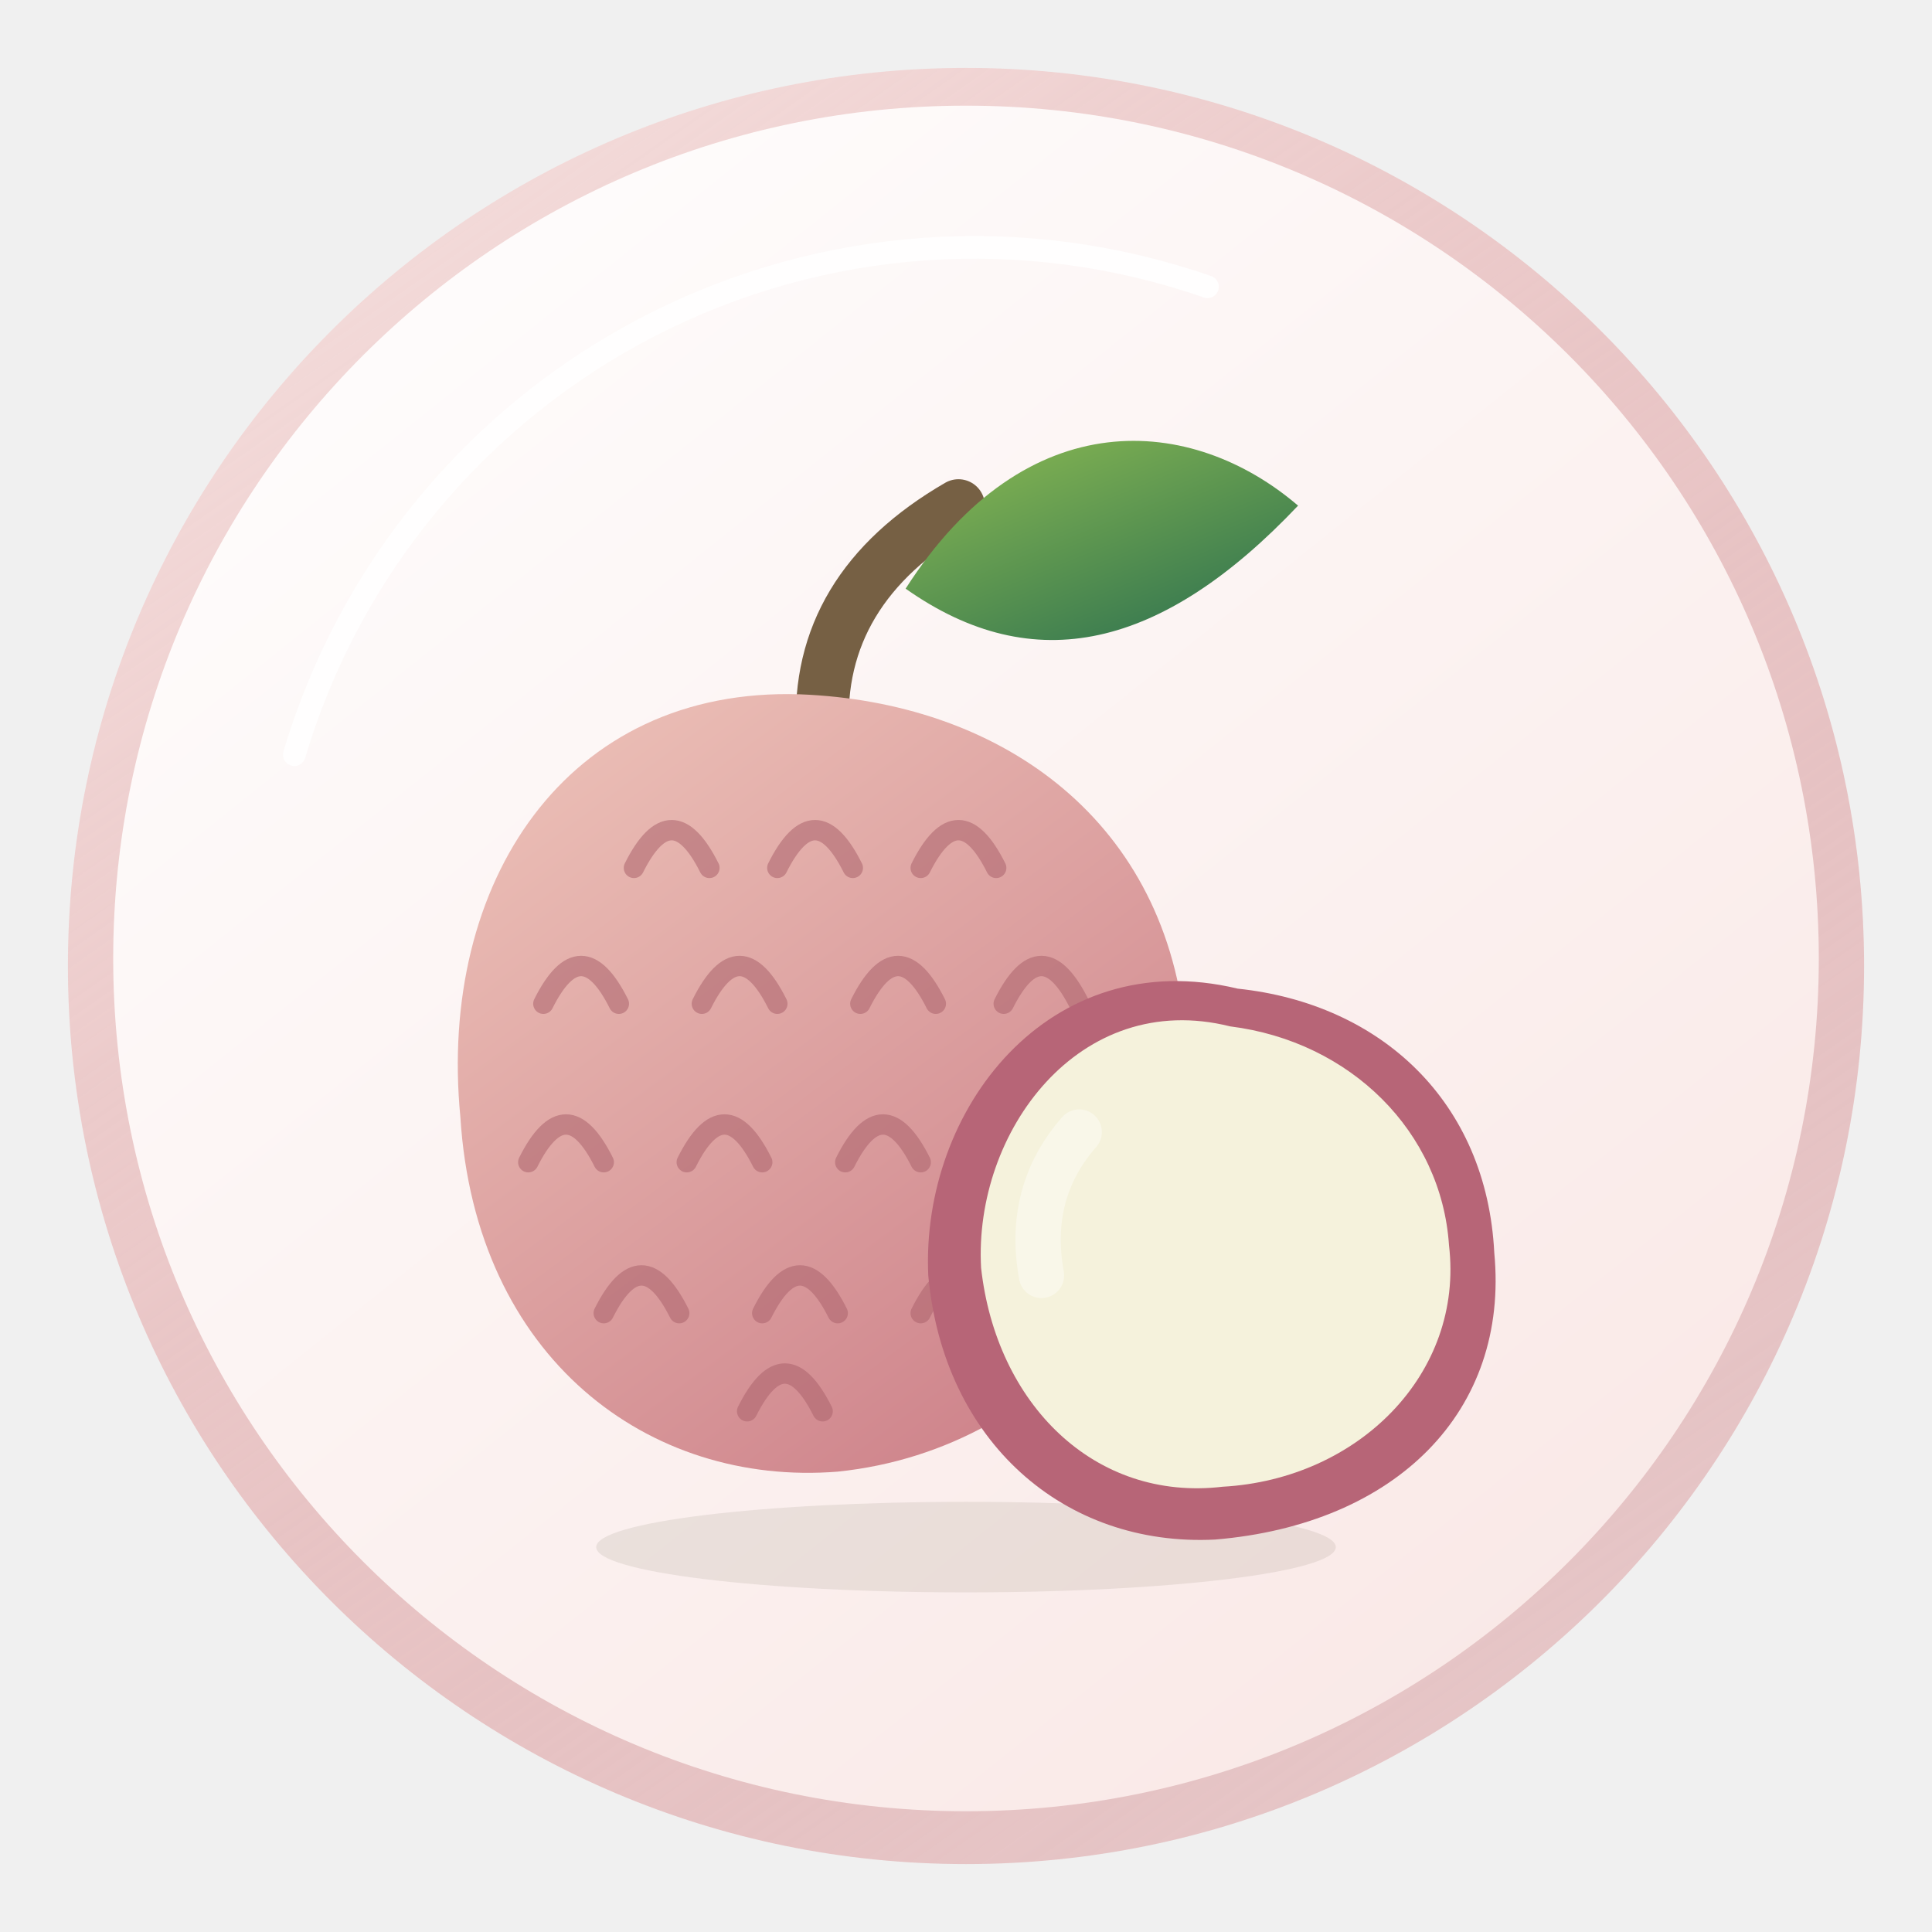
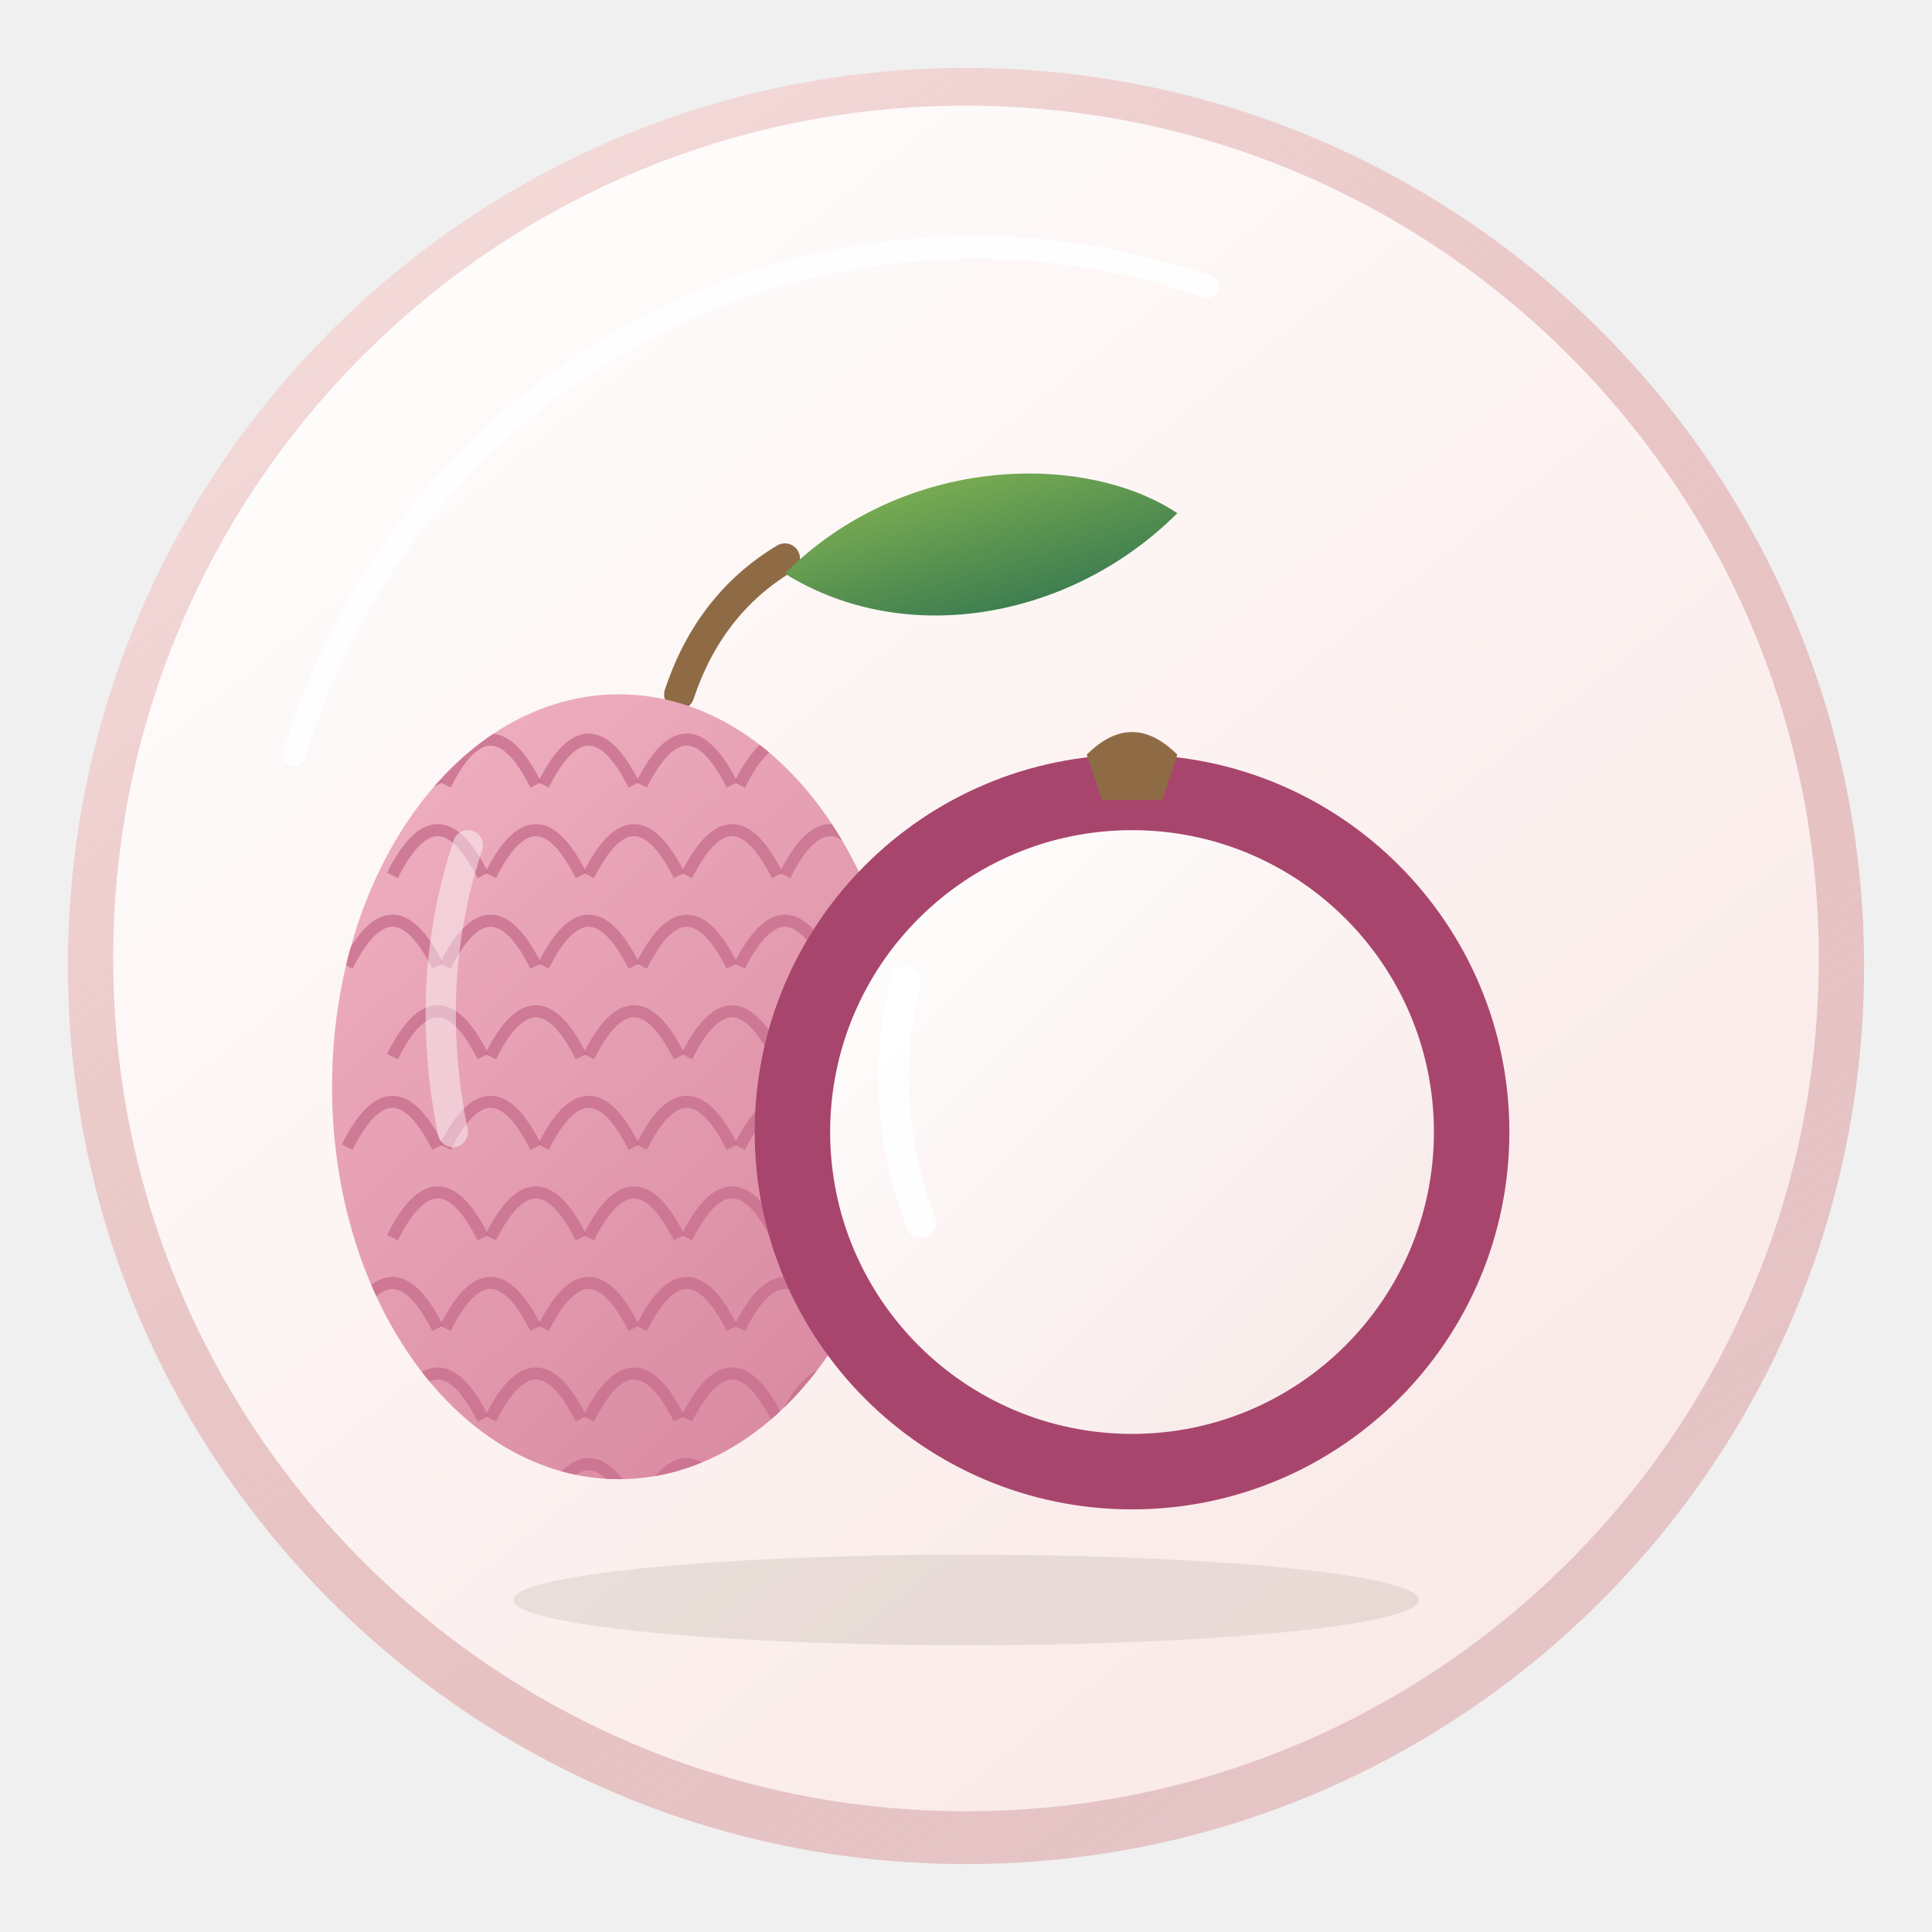
<svg xmlns="http://www.w3.org/2000/svg" width="256" height="256" viewBox="0 0 256 256" role="img" aria-labelledby="title">
  <defs>
    <linearGradient id="bg" x1="0" y1="0" x2="0.8" y2="1">
      <stop stop-color="#FFFFFF" />
      <stop offset="1" stop-color="#F9E8E6" />
    </linearGradient>
    <linearGradient id="rim" x1="0" y1="0" x2="0.7" y2="1">
      <stop stop-color="#F9E8E6" />
      <stop offset="1" stop-color="#D58184" stop-opacity="0.38" />
    </linearGradient>
    <linearGradient id="leaf" x1="0" y1="0" x2="0.8" y2="1">
      <stop stop-color="#8DBB51" />
      <stop offset="1" stop-color="#317450" />
    </linearGradient>
    <linearGradient id="f" x1="0.15" y1="0" x2="0.85" y2="1">
-       <stop stop-color="#ECC0B7" />
-       <stop offset="1" stop-color="#CC7F88" />
+       <stop stop-color="#EFB0C0" />
+       <stop offset="1" stop-color="#D888A0" />
+     </linearGradient>
+     <clipPath id="ly">
+       <ellipse cx="82" cy="144" rx="38" ry="52" />
+     </clipPath>
+     <linearGradient id="flesh" x1="0" y1="0" x2="1" y2="1">
+       <stop stop-color="#FFFFFF" />
+       <stop offset="1" stop-color="#F7E8E6" />
    </linearGradient>
  </defs>
  <circle cx="128" cy="128" r="119" fill="url(#rim)" />
  <circle cx="128" cy="127" r="113" fill="url(#bg)" />
  <path d="M39 100A94 94 0 0 1 160 38" fill="none" stroke="#FFF" stroke-width="3" stroke-linecap="round" opacity="0.85" />
-   <ellipse cx="128" cy="205" rx="49" ry="6" fill="#6F6250" opacity="0.12" />
-   <path d="M109 97Q108 78 127 67" fill="none" stroke="#766044" stroke-width="7" stroke-linecap="round" />
-   <path d="M120 78C136 53 158 55 172 67C154 86 137 90 120 78Z" fill="url(#leaf)" />
-   <path d="M106 92C75 91 58 117 61 148C63 180 86 197 111 195C140 192 161 166 157 136C154 108 132 93 106 92Z" fill="url(#f)" />
-   <path d="M84 115Q89 105 94 115" fill="none" stroke="#AB626C" stroke-width="2.7" stroke-linecap="round" opacity="0.55" />
-   <path d="M103 115Q108 105 113 115" fill="none" stroke="#AB626C" stroke-width="2.7" stroke-linecap="round" opacity="0.55" />
-   <path d="M122 115Q127 105 132 115" fill="none" stroke="#AB626C" stroke-width="2.7" stroke-linecap="round" opacity="0.55" />
-   <path d="M72 133Q77 123 82 133" fill="none" stroke="#AB626C" stroke-width="2.7" stroke-linecap="round" opacity="0.55" />
-   <path d="M93 133Q98 123 103 133" fill="none" stroke="#AB626C" stroke-width="2.7" stroke-linecap="round" opacity="0.55" />
-   <path d="M114 133Q119 123 124 133" fill="none" stroke="#AB626C" stroke-width="2.7" stroke-linecap="round" opacity="0.55" />
-   <path d="M133 133Q138 123 143 133" fill="none" stroke="#AB626C" stroke-width="2.7" stroke-linecap="round" opacity="0.55" />
-   <path d="M70 154Q75 144 80 154" fill="none" stroke="#AB626C" stroke-width="2.7" stroke-linecap="round" opacity="0.55" />
-   <path d="M91 154Q96 144 101 154" fill="none" stroke="#AB626C" stroke-width="2.7" stroke-linecap="round" opacity="0.55" />
-   <path d="M112 154Q117 144 122 154" fill="none" stroke="#AB626C" stroke-width="2.7" stroke-linecap="round" opacity="0.55" />
-   <path d="M133 154Q138 144 143 154" fill="none" stroke="#AB626C" stroke-width="2.7" stroke-linecap="round" opacity="0.55" />
-   <path d="M80 174Q85 164 90 174" fill="none" stroke="#AB626C" stroke-width="2.7" stroke-linecap="round" opacity="0.55" />
-   <path d="M101 174Q106 164 111 174" fill="none" stroke="#AB626C" stroke-width="2.7" stroke-linecap="round" opacity="0.55" />
-   <path d="M122 174Q127 164 132 174" fill="none" stroke="#AB626C" stroke-width="2.7" stroke-linecap="round" opacity="0.55" />
-   <path d="M99 187Q104 177 109 187" fill="none" stroke="#AB626C" stroke-width="2.7" stroke-linecap="round" opacity="0.55" />
-   <path d="M164 131C139 125 122 147 123 169C125 191 141 205 161 204C185 202 200 187 198 166C197 146 183 133 164 131Z" fill="#B76577" />
-   <path d="M163 136C143 131 129 150 130 168C132 186 145 199 162 197C180 196 194 182 192 165C191 150 179 138 163 136Z" fill="#F5F2DC" />
-   <path d="M143 150Q136 158 138 169" fill="none" stroke="#FFFFFF" stroke-opacity="0.38" stroke-width="6" stroke-linecap="round" />
+   <ellipse cx="128" cy="212" rx="60" ry="6" fill="#6F6250" opacity="0.13" />
+   <path d="M90 92Q94 80 104 74" fill="none" stroke="#8F6B45" stroke-width="4" stroke-linecap="round" />
+   <path d="M104 76C120 60 144 60 156 68C142 82 120 86 104 76Z" fill="url(#leaf)" />
+   <ellipse cx="82" cy="144" rx="38" ry="52" fill="url(#f)" />
+   <g clip-path="url(#ly)">
+     <path d="M46 104Q52 92 58 104" fill="none" stroke="#C86F8E" stroke-width="1.6" opacity="0.8" />
+     <path d="M59 104Q65 92 71 104" fill="none" stroke="#C86F8E" stroke-width="1.6" opacity="0.8" />
+     <path d="M72 104Q78 92 84 104" fill="none" stroke="#C86F8E" stroke-width="1.6" opacity="0.8" />
+     <path d="M85 104Q91 92 97 104" fill="none" stroke="#C86F8E" stroke-width="1.6" opacity="0.8" />
+     <path d="M98 104Q104 92 110 104" fill="none" stroke="#C86F8E" stroke-width="1.6" opacity="0.8" />
+     <path d="M111 104Q117 92 123 104" fill="none" stroke="#C86F8E" stroke-width="1.6" opacity="0.8" />
+     <path d="M52 116Q58 104 64 116" fill="none" stroke="#C86F8E" stroke-width="1.6" opacity="0.8" />
+     <path d="M65 116Q71 104 77 116" fill="none" stroke="#C86F8E" stroke-width="1.6" opacity="0.8" />
+     <path d="M78 116Q84 104 90 116" fill="none" stroke="#C86F8E" stroke-width="1.6" opacity="0.8" />
+     <path d="M91 116Q97 104 103 116" fill="none" stroke="#C86F8E" stroke-width="1.6" opacity="0.8" />
+     <path d="M104 116Q110 104 116 116" fill="none" stroke="#C86F8E" stroke-width="1.6" opacity="0.8" />
+     <path d="M117 116Q123 104 129 116" fill="none" stroke="#C86F8E" stroke-width="1.6" opacity="0.8" />
+     <path d="M46 128Q52 116 58 128" fill="none" stroke="#C86F8E" stroke-width="1.6" opacity="0.8" />
+     <path d="M59 128Q65 116 71 128" fill="none" stroke="#C86F8E" stroke-width="1.6" opacity="0.8" />
+     <path d="M72 128Q78 116 84 128" fill="none" stroke="#C86F8E" stroke-width="1.6" opacity="0.8" />
+     <path d="M85 128Q91 116 97 128" fill="none" stroke="#C86F8E" stroke-width="1.6" opacity="0.8" />
+     <path d="M98 128Q104 116 110 128" fill="none" stroke="#C86F8E" stroke-width="1.6" opacity="0.8" />
+     <path d="M111 128Q117 116 123 128" fill="none" stroke="#C86F8E" stroke-width="1.6" opacity="0.8" />
+     <path d="M52 140Q58 128 64 140" fill="none" stroke="#C86F8E" stroke-width="1.6" opacity="0.8" />
+     <path d="M65 140Q71 128 77 140" fill="none" stroke="#C86F8E" stroke-width="1.6" opacity="0.8" />
+     <path d="M78 140Q84 128 90 140" fill="none" stroke="#C86F8E" stroke-width="1.6" opacity="0.8" />
+     <path d="M91 140Q97 128 103 140" fill="none" stroke="#C86F8E" stroke-width="1.6" opacity="0.8" />
+     <path d="M104 140Q110 128 116 140" fill="none" stroke="#C86F8E" stroke-width="1.6" opacity="0.8" />
+     <path d="M117 140Q123 128 129 140" fill="none" stroke="#C86F8E" stroke-width="1.6" opacity="0.8" />
+     <path d="M46 152Q52 140 58 152" fill="none" stroke="#C86F8E" stroke-width="1.6" opacity="0.8" />
+     <path d="M59 152Q65 140 71 152" fill="none" stroke="#C86F8E" stroke-width="1.6" opacity="0.8" />
+     <path d="M72 152Q78 140 84 152" fill="none" stroke="#C86F8E" stroke-width="1.6" opacity="0.8" />
+     <path d="M85 152Q91 140 97 152" fill="none" stroke="#C86F8E" stroke-width="1.6" opacity="0.8" />
+     <path d="M98 152Q104 140 110 152" fill="none" stroke="#C86F8E" stroke-width="1.6" opacity="0.8" />
+     <path d="M111 152Q117 140 123 152" fill="none" stroke="#C86F8E" stroke-width="1.6" opacity="0.8" />
+     <path d="M52 164Q58 152 64 164" fill="none" stroke="#C86F8E" stroke-width="1.6" opacity="0.8" />
+     <path d="M65 164Q71 152 77 164" fill="none" stroke="#C86F8E" stroke-width="1.6" opacity="0.8" />
+     <path d="M78 164Q84 152 90 164" fill="none" stroke="#C86F8E" stroke-width="1.6" opacity="0.8" />
+     <path d="M91 164Q97 152 103 164" fill="none" stroke="#C86F8E" stroke-width="1.6" opacity="0.8" />
+     <path d="M104 164Q110 152 116 164" fill="none" stroke="#C86F8E" stroke-width="1.6" opacity="0.8" />
+     <path d="M117 164Q123 152 129 164" fill="none" stroke="#C86F8E" stroke-width="1.6" opacity="0.8" />
+     <path d="M46 176Q52 164 58 176" fill="none" stroke="#C86F8E" stroke-width="1.6" opacity="0.8" />
+     <path d="M59 176Q65 164 71 176" fill="none" stroke="#C86F8E" stroke-width="1.6" opacity="0.8" />
+     <path d="M72 176Q78 164 84 176" fill="none" stroke="#C86F8E" stroke-width="1.6" opacity="0.8" />
+     <path d="M85 176Q91 164 97 176" fill="none" stroke="#C86F8E" stroke-width="1.6" opacity="0.8" />
+     <path d="M98 176Q104 164 110 176" fill="none" stroke="#C86F8E" stroke-width="1.6" opacity="0.8" />
+     <path d="M111 176Q117 164 123 176" fill="none" stroke="#C86F8E" stroke-width="1.6" opacity="0.8" />
+     <path d="M52 188Q58 176 64 188" fill="none" stroke="#C86F8E" stroke-width="1.6" opacity="0.8" />
+     <path d="M65 188Q71 176 77 188" fill="none" stroke="#C86F8E" stroke-width="1.6" opacity="0.8" />
+     <path d="M78 188Q84 176 90 188" fill="none" stroke="#C86F8E" stroke-width="1.6" opacity="0.8" />
+     <path d="M91 188Q97 176 103 188" fill="none" stroke="#C86F8E" stroke-width="1.6" opacity="0.8" />
+     <path d="M104 188Q110 176 116 188" fill="none" stroke="#C86F8E" stroke-width="1.6" opacity="0.8" />
+     <path d="M117 188Q123 176 129 188" fill="none" stroke="#C86F8E" stroke-width="1.6" opacity="0.8" />
+     <path d="M46 200Q52 188 58 200" fill="none" stroke="#C86F8E" stroke-width="1.6" opacity="0.8" />
+     <path d="M59 200Q65 188 71 200" fill="none" stroke="#C86F8E" stroke-width="1.6" opacity="0.8" />
+     <path d="M72 200Q78 188 84 200" fill="none" stroke="#C86F8E" stroke-width="1.6" opacity="0.8" />
+     <path d="M85 200Q91 188 97 200" fill="none" stroke="#C86F8E" stroke-width="1.6" opacity="0.8" />
+     <path d="M98 200Q104 188 110 200" fill="none" stroke="#C86F8E" stroke-width="1.6" opacity="0.8" />
+     <path d="M111 200Q117 188 123 200" fill="none" stroke="#C86F8E" stroke-width="1.6" opacity="0.8" />
+   </g>
+   <path d="M62 112Q56 130 60 150" fill="none" stroke="#FFFFFF" stroke-opacity="0.45" stroke-width="4" stroke-linecap="round" />
+   <circle cx="150" cy="150" r="50" fill="#A8456D" />
+   <circle cx="150" cy="150" r="40" fill="url(#flesh)" />
+   <path d="M144 100Q150 94 156 100L154 106L146 106Z" fill="#8F6B45" />
+   <path d="M120 130Q116 146 122 162" fill="none" stroke="#FFFFFF" stroke-opacity="0.9" stroke-width="4" stroke-linecap="round" />
</svg>
